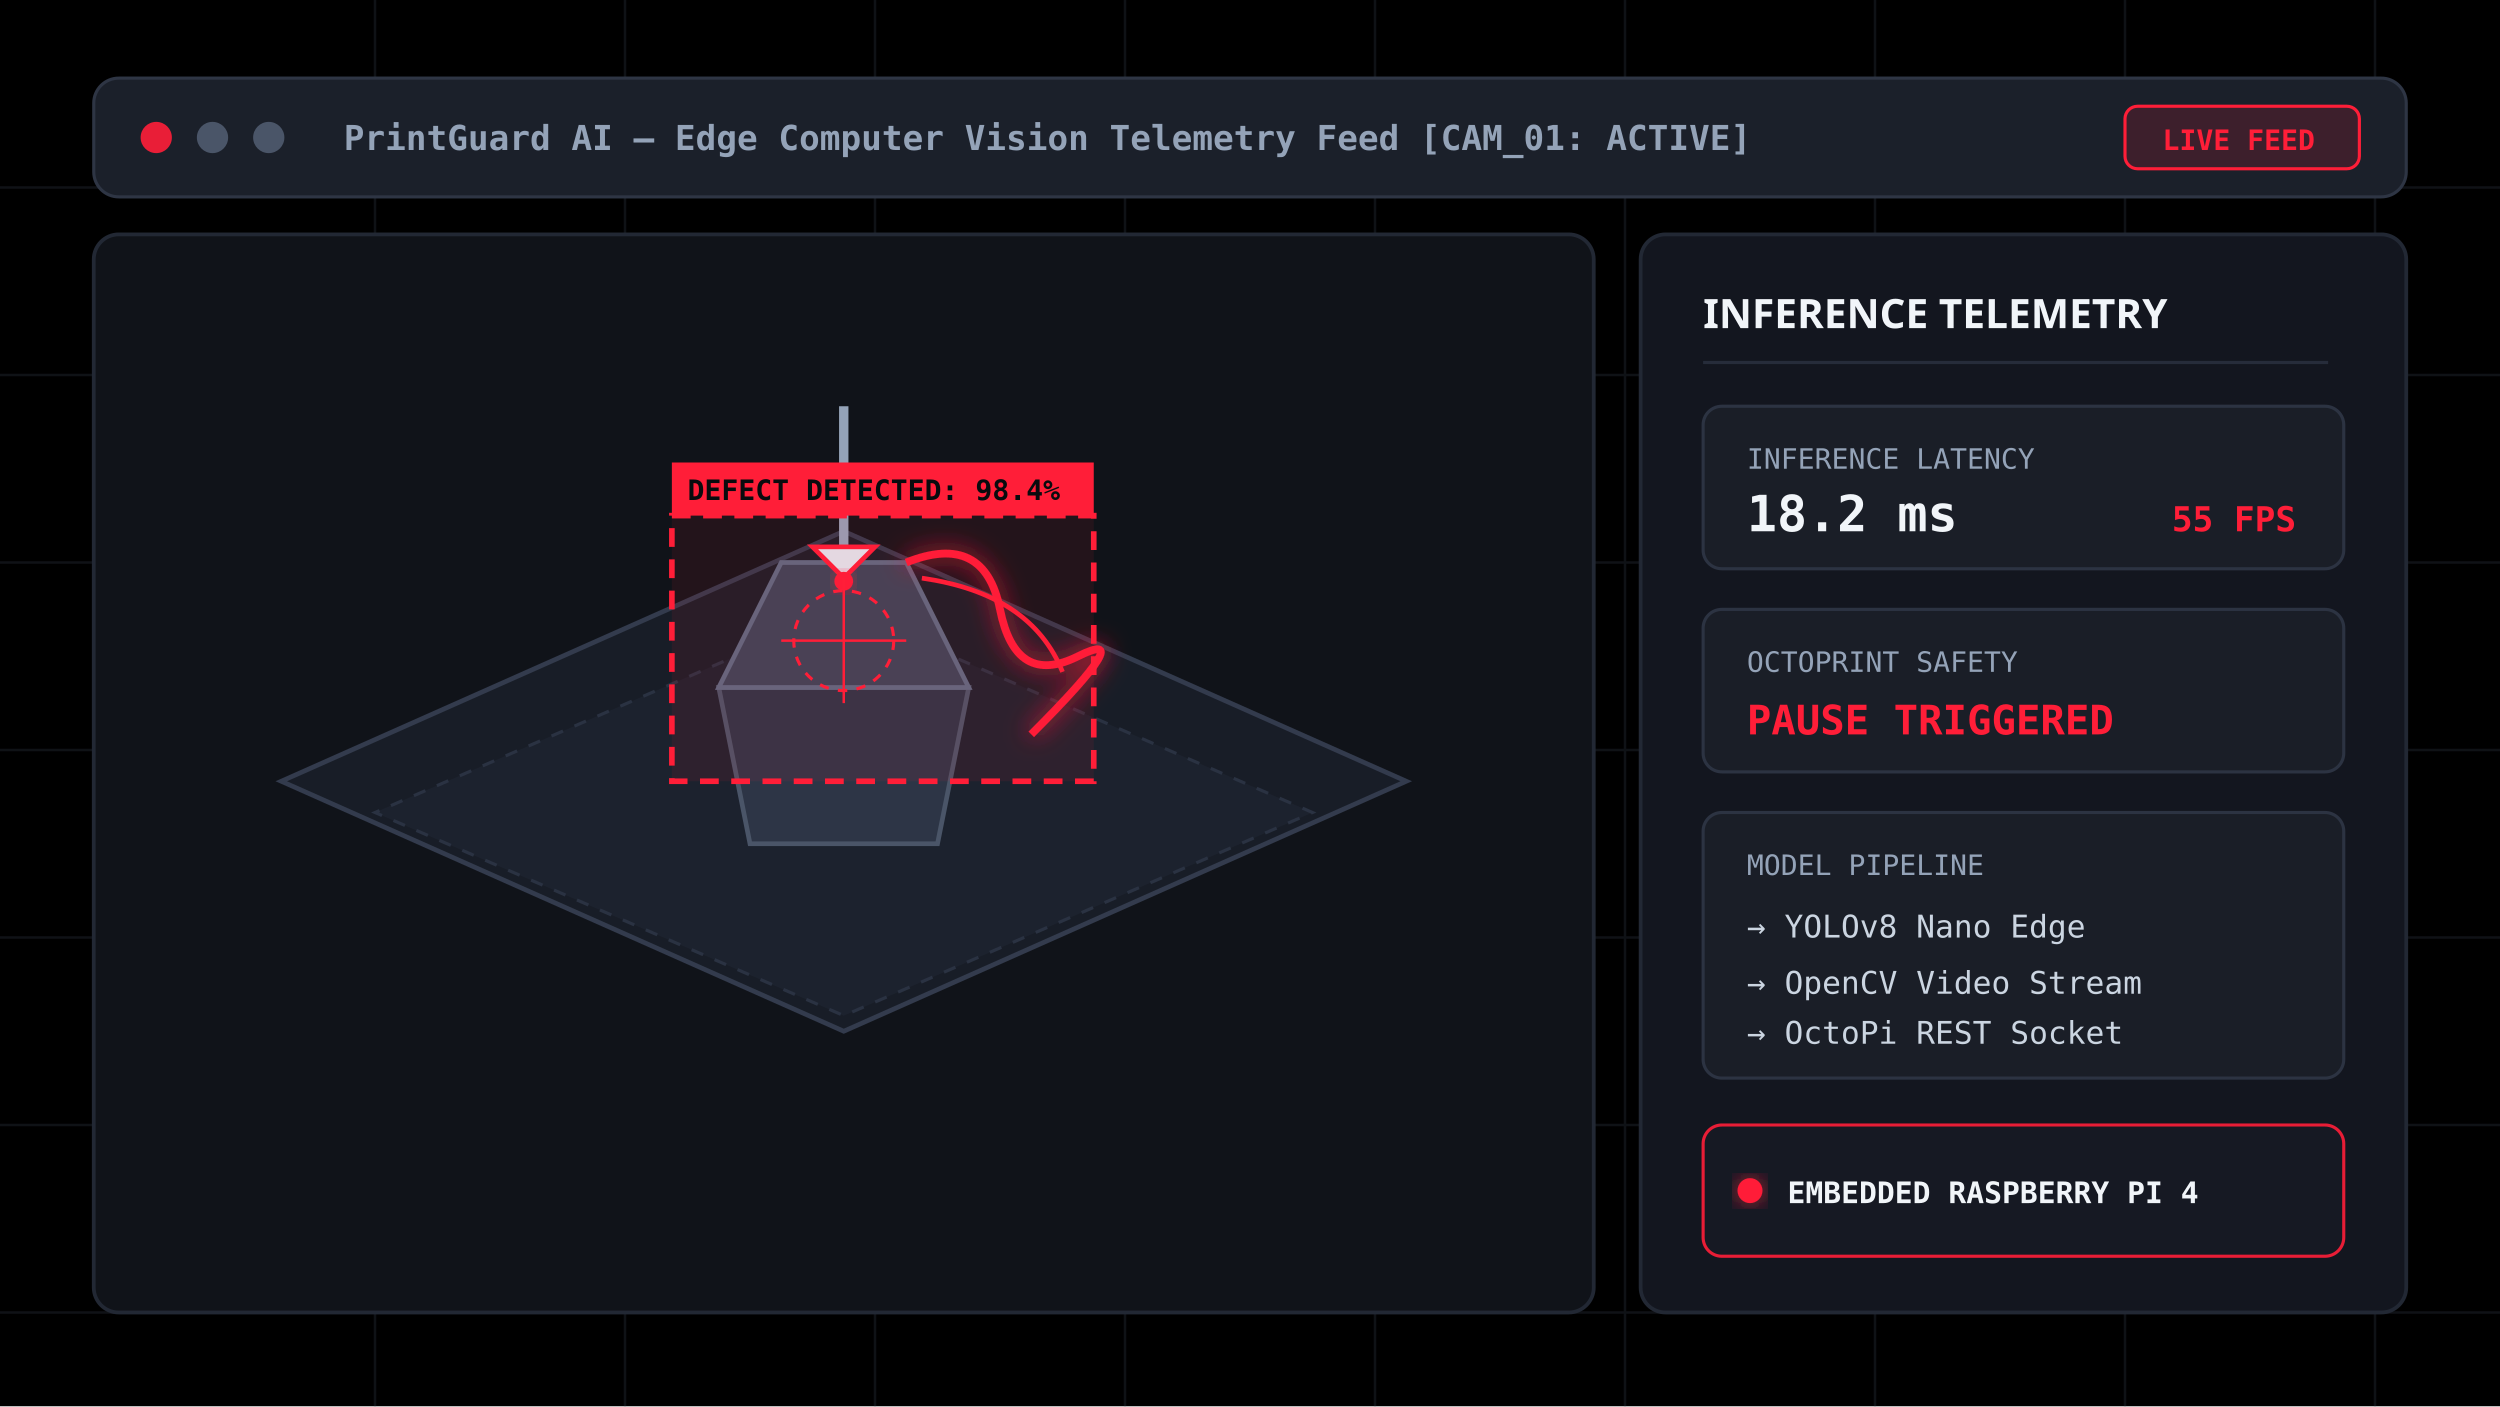
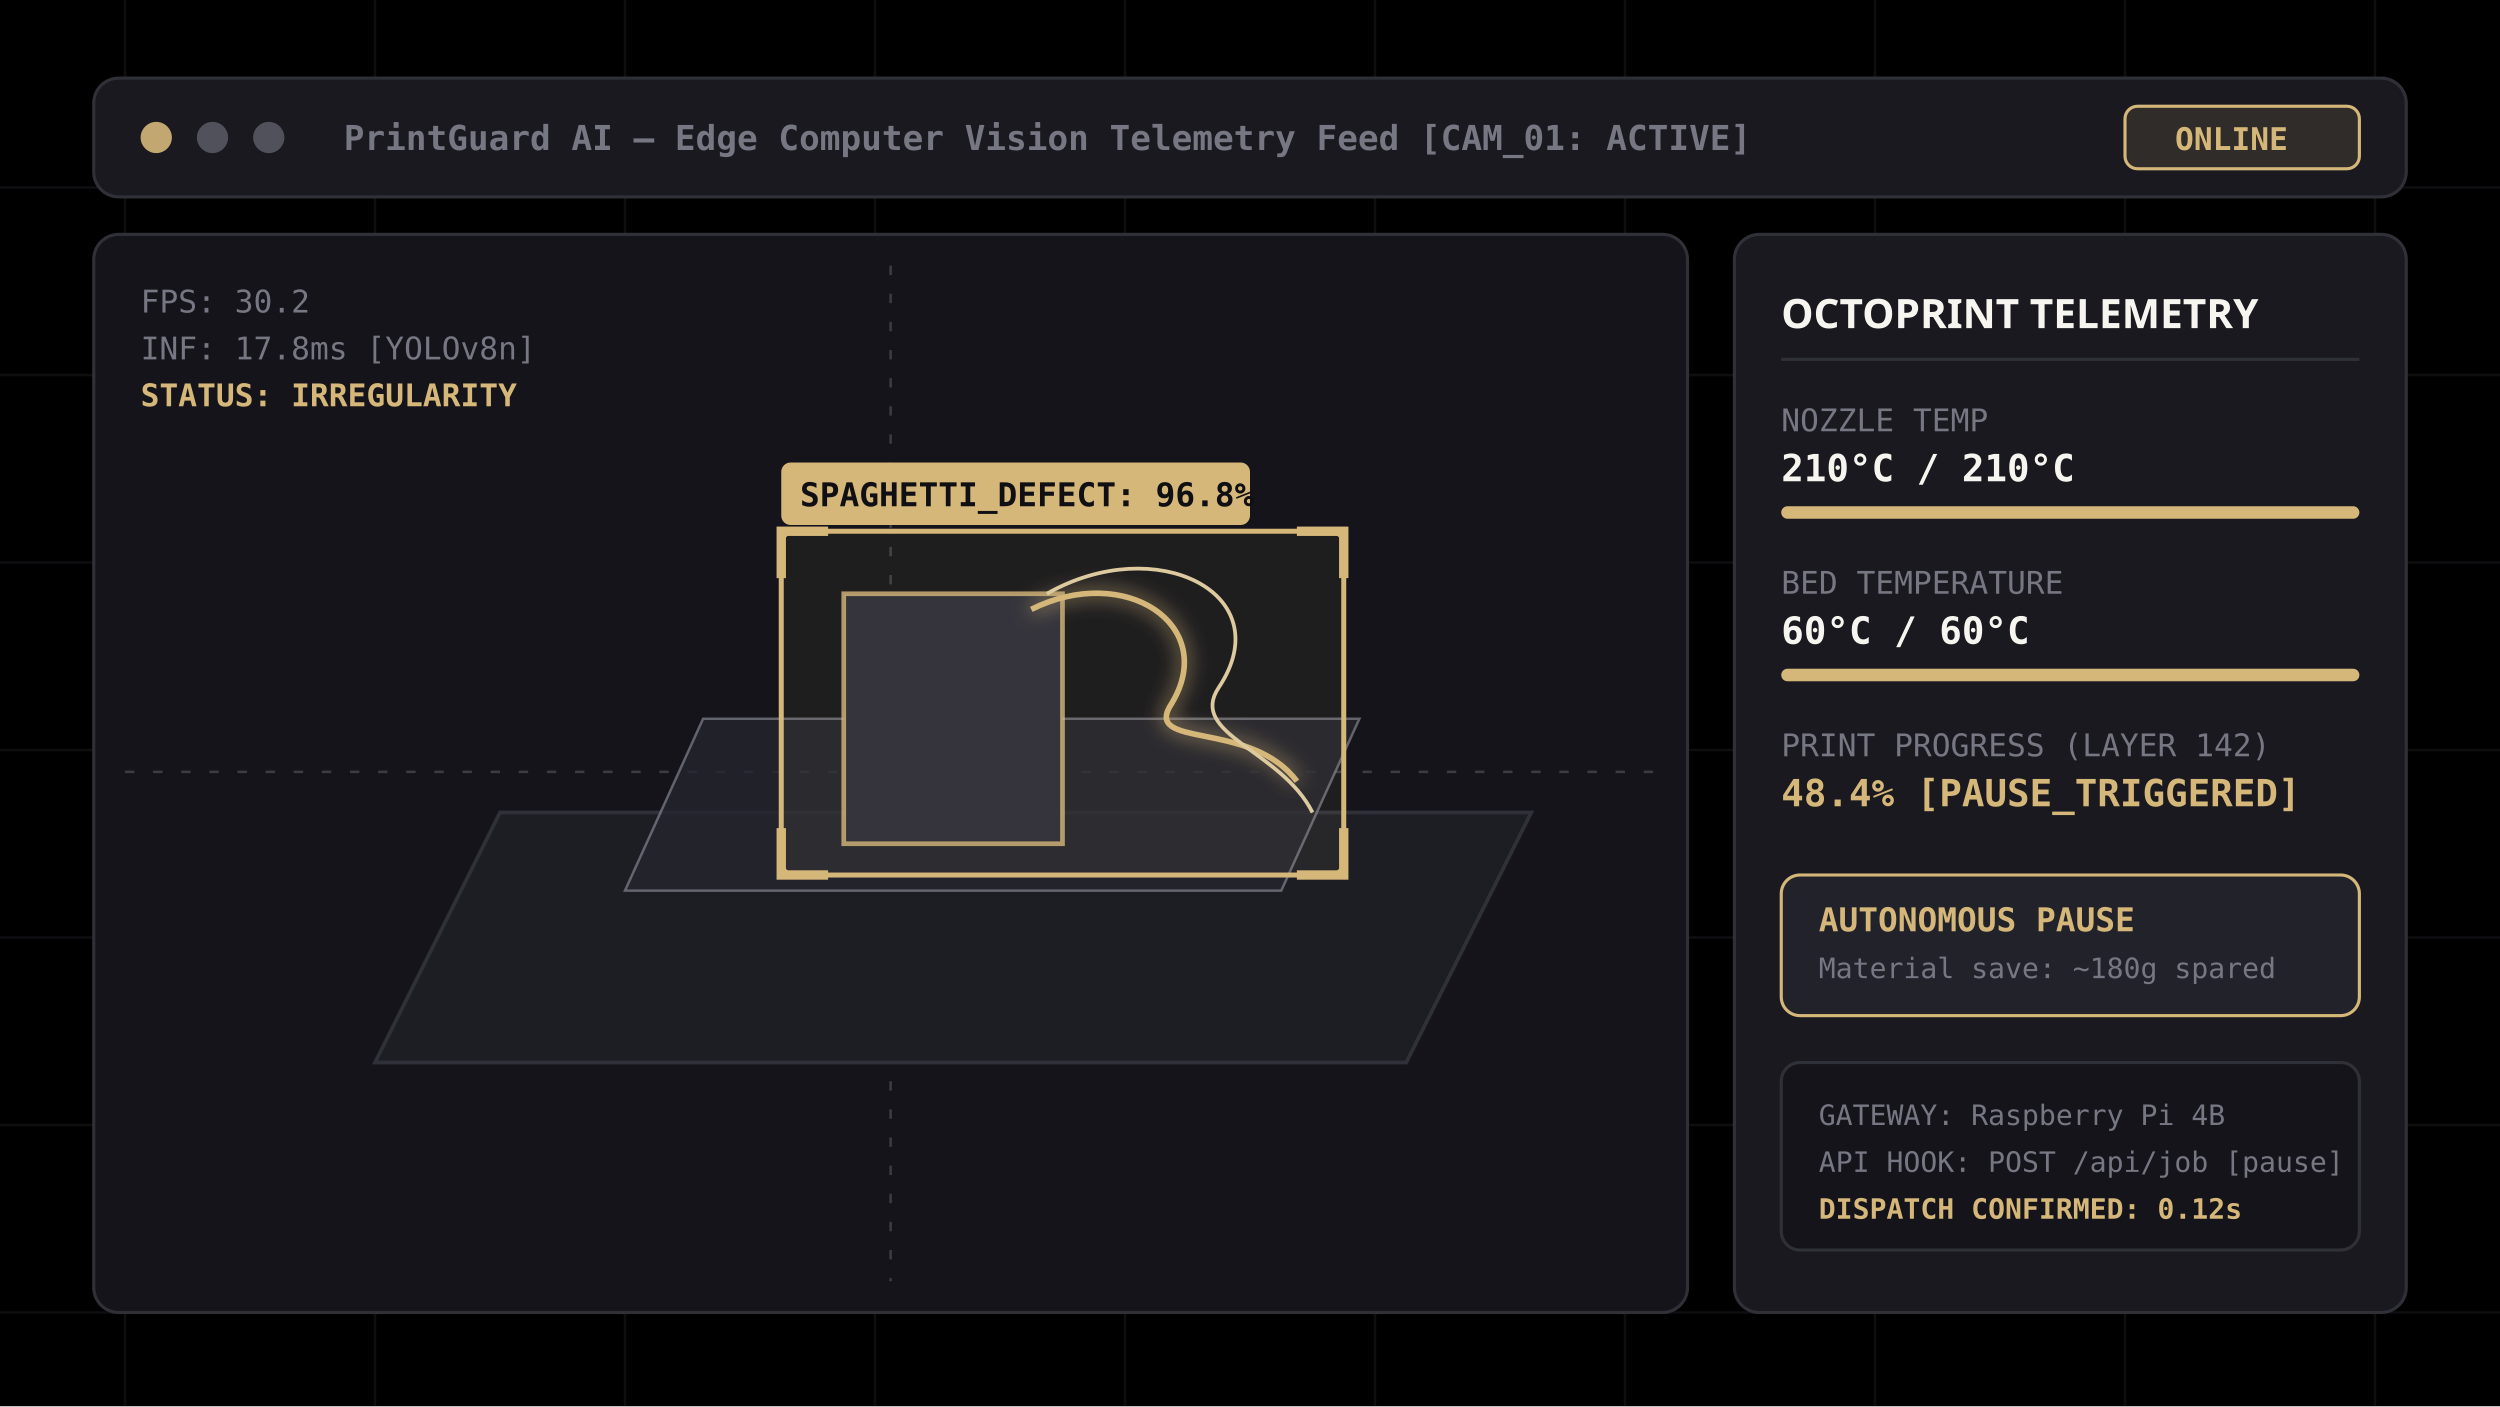
<svg xmlns="http://www.w3.org/2000/svg" viewBox="0 0 800 450" width="100%" height="100%">
  <defs>
-     <linearGradient id="bg-charcoal" x1="0%" y1="0%" x2="100%" y2="100%">
-       <stop offset="0%" stopColor="#0a0c10" />
-       <stop offset="100%" stopColor="#141820" />
+     <linearGradient id="bg-obsidian" x1="0%" y1="0%" x2="100%" y2="100%">
+       <stop offset="0%" stopColor="#101014" />
+       <stop offset="100%" stopColor="#19191F" />
    </linearGradient>
-     <linearGradient id="neon-glow" x1="0%" y1="0%" x2="100%" y2="0%">
-       <stop offset="0%" stopColor="#ff1e38" />
-       <stop offset="100%" stopColor="#ff4d64" />
+     <linearGradient id="gold-grad" x1="0%" y1="0%" x2="100%" y2="0%">
+       <stop offset="0%" stopColor="#D6B77A" />
+       <stop offset="100%" stopColor="#DECBA1" />
    </linearGradient>
-     <filter id="neon-blur" x="-20%" y="-20%" width="140%" height="140%">
-       <feGaussianBlur stdDeviation="4" result="blur" />
+     <filter id="gold-blur" x="-20%" y="-20%" width="140%" height="140%">
+       <feGaussianBlur stdDeviation="3" result="blur" />
      <feMerge>
        <feMergeNode in="blur" />
        <feMergeNode in="SourceGraphic" />
      </feMerge>
    </filter>
  </defs>
-   <rect width="800" height="450" fill="url(#bg-charcoal)" />
-   <g stroke="#262c38" stroke-width="0.8" opacity="0.4">
-     <line x1="40" y1="0" x2="40" height="450" />
+   <rect width="800" height="450" fill="url(#bg-obsidian)" />
+   <g stroke="#303038" stroke-width="0.8" opacity="0.3">
+     <line x1="40" y1="0" x2="40" y2="450" />
    <line x1="120" y1="0" x2="120" y2="450" />
    <line x1="200" y1="0" x2="200" y2="450" />
    <line x1="280" y1="0" x2="280" y2="450" />
    <line x1="360" y1="0" x2="360" y2="450" />
    <line x1="440" y1="0" x2="440" y2="450" />
    <line x1="520" y1="0" x2="520" y2="450" />
    <line x1="600" y1="0" x2="600" y2="450" />
    <line x1="680" y1="0" x2="680" y2="450" />
    <line x1="760" y1="0" x2="760" y2="450" />
    <line x1="0" y1="60" x2="800" y2="60" />
    <line x1="0" y1="120" x2="800" y2="120" />
    <line x1="0" y1="180" x2="800" y2="180" />
    <line x1="0" y1="240" x2="800" y2="240" />
    <line x1="0" y1="300" x2="800" y2="300" />
    <line x1="0" y1="360" x2="800" y2="360" />
    <line x1="0" y1="420" x2="800" y2="420" />
  </g>
-   <rect x="30" y="25" width="740" height="38" rx="8" fill="#1b202a" stroke="#2e3544" stroke-width="1" />
-   <circle cx="50" cy="44" r="5" fill="#ff1e38" opacity="0.9" />
-   <circle cx="68" cy="44" r="5" fill="#4a5568" />
-   <circle cx="86" cy="44" r="5" fill="#4a5568" />
-   <text x="110" y="48" fill="#94a3b8" font-family="'JetBrains Mono', monospace" font-size="11" font-weight="600">PrintGuard AI — Edge Computer Vision Telemetry Feed [CAM_01: ACTIVE]</text>
-   <rect x="680" y="34" width="75" height="20" rx="4" fill="rgba(255, 30, 56, 0.15)" stroke="#ff1e38" stroke-width="1" />
-   <text x="692" y="48" fill="#ff1e38" font-family="'JetBrains Mono', monospace" font-size="9" font-weight="700">LIVE FEED</text>
-   <rect x="30" y="75" width="480" height="345" rx="8" fill="#101319" stroke="#222834" stroke-width="1.2" />
-   <g transform="translate(70, 110)">
-     <polygon points="200,60 380,140 200,220 20,140" fill="#181d27" stroke="#333b4d" stroke-width="1.5" />
-     <polygon points="200,85 350,150 200,215 50,150" fill="#1c222e" stroke="#2a3242" stroke-dasharray="4,4" />
-     <path d="M170,160 L230,160 L240,110 L160,110 Z" fill="#2d3546" stroke="#4a5568" stroke-width="1.5" />
-     <path d="M160,110 L240,110 L220,70 L180,70 Z" fill="#3b4458" stroke="#5c6a82" stroke-width="1.5" />
-     <path d="M220,70 Q245,60 250,85 T275,100 T260,125" fill="none" stroke="#ff1e38" stroke-width="2.5" filter="url(#neon-blur)" />
-     <path d="M225,75 Q260,80 270,105" fill="none" stroke="#ff1e38" stroke-width="1.5" />
-     <line x1="200" y1="20" x2="200" y2="65" stroke="#94a3b8" stroke-width="3" />
-     <polygon points="190,65 210,65 200,75" fill="#e2e8f0" stroke="#ff1e38" stroke-width="1.5" />
-     <circle cx="200" cy="76" r="3" fill="#ff1e38" filter="url(#neon-blur)" />
-     <rect x="145" y="55" width="135" height="85" fill="rgba(255, 30, 56, 0.08)" stroke="#ff1e38" stroke-width="1.8" stroke-dasharray="6,4" />
-     <rect x="145" y="38" width="135" height="17" fill="#ff1e38" />
-     <text x="150" y="50" fill="#090b0e" font-family="'JetBrains Mono', monospace" font-size="9" font-weight="800">DEFECT DETECTED: 98.4%</text>
-     <circle cx="200" cy="95" r="16" fill="none" stroke="#ff1e38" stroke-width="1" stroke-dasharray="3,3" />
-     <line x1="180" y1="95" x2="220" y2="95" stroke="#ff1e38" stroke-width="0.8" />
-     <line x1="200" y1="75" x2="200" y2="115" stroke="#ff1e38" stroke-width="0.8" />
-   </g>
-   <rect x="525" y="75" width="245" height="345" rx="8" fill="#13161f" stroke="#222834" stroke-width="1.2" />
-   <text x="545" y="105" fill="#f1f5f9" font-family="'Outfit', sans-serif" font-size="13" font-weight="700">INFERENCE TELEMETRY</text>
-   <line x1="545" y1="116" x2="745" y2="116" stroke="#262c3a" stroke-width="1" />
-   <g transform="translate(545, 130)">
-     <rect width="205" height="52" rx="6" fill="#1a1e27" stroke="#2c3342" stroke-width="1" />
-     <text x="14" y="20" fill="#94a3b8" font-family="'JetBrains Mono', monospace" font-size="9">INFERENCE LATENCY</text>
-     <text x="14" y="40" fill="#f1f5f9" font-family="'JetBrains Mono', monospace" font-size="16" font-weight="700">18.2 ms</text>
-     <text x="150" y="40" fill="#ff1e38" font-family="'JetBrains Mono', monospace" font-size="11" font-weight="700">55 FPS</text>
-   </g>
-   <g transform="translate(545, 195)">
-     <rect width="205" height="52" rx="6" fill="#1a1e27" stroke="#2c3342" stroke-width="1" />
-     <text x="14" y="20" fill="#94a3b8" font-family="'JetBrains Mono', monospace" font-size="9">OCTOPRINT SAFETY</text>
-     <text x="14" y="40" fill="#ff1e38" font-family="'JetBrains Mono', monospace" font-size="13" font-weight="800">PAUSE TRIGGERED</text>
-   </g>
-   <g transform="translate(545, 260)">
-     <rect width="205" height="85" rx="6" fill="#1a1e27" stroke="#2c3342" stroke-width="1" />
-     <text x="14" y="20" fill="#94a3b8" font-family="'JetBrains Mono', monospace" font-size="9">MODEL PIPELINE</text>
-     <text x="14" y="40" fill="#cbd5e1" font-family="'JetBrains Mono', monospace" font-size="10">→ YOLOv8 Nano Edge</text>
-     <text x="14" y="58" fill="#cbd5e1" font-family="'JetBrains Mono', monospace" font-size="10">→ OpenCV Video Stream</text>
-     <text x="14" y="74" fill="#cbd5e1" font-family="'JetBrains Mono', monospace" font-size="10">→ OctoPi REST Socket</text>
-   </g>
-   <rect x="545" y="360" width="205" height="42" rx="6" fill="#161a23" stroke="#ff1e38" stroke-width="1" opacity="0.9" />
-   <circle cx="560" cy="381" r="4" fill="#ff1e38" filter="url(#neon-blur)" />
-   <text x="572" y="385" fill="#f1f5f9" font-family="'JetBrains Mono', monospace" font-size="9.5" font-weight="700">EMBEDDED RASPBERRY PI 4</text>
+   <rect x="30" y="25" width="740" height="38" rx="8" fill="#19191F" stroke="#303038" stroke-width="1" />
+   <circle cx="50" cy="44" r="5" fill="#D6B77A" opacity="0.9" />
+   <circle cx="68" cy="44" r="5" fill="#777783" opacity="0.6" />
+   <circle cx="86" cy="44" r="5" fill="#777783" opacity="0.6" />
+   <text x="110" y="48" fill="#777783" font-family="'JetBrains Mono', monospace" font-size="11" font-weight="600">PrintGuard AI — Edge Computer Vision Telemetry Feed [CAM_01: ACTIVE]</text>
+   <rect x="680" y="34" width="75" height="20" rx="4" fill="rgba(214, 183, 122, 0.12)" stroke="#D6B77A" stroke-width="1" />
+   <text x="696" y="48" fill="#D6B77A" font-family="'JetBrains Mono', monospace" font-size="10" font-weight="700">ONLINE</text>
+   <rect x="30" y="75" width="510" height="345" rx="8" fill="#14141A" stroke="#303038" stroke-width="1" />
+   <line x1="285" y1="85" x2="285" y2="410" stroke="#777783" stroke-width="0.8" stroke-dasharray="3,6" opacity="0.4" />
+   <line x1="40" y1="247" x2="530" y2="247" stroke="#777783" stroke-width="0.8" stroke-dasharray="3,6" opacity="0.4" />
+   <polygon points="120,340 450,340 490,260 160,260" fill="#1D1D24" stroke="#303038" stroke-width="1.2" />
+   <polygon points="200,285 410,285 435,230 225,230" fill="#24242E" stroke="#777783" stroke-width="0.8" opacity="0.8" />
+   <path d="M 270 270 L 270 190 L 340 190 L 340 270 Z" fill="#2C2C38" stroke="#D6B77A" stroke-width="1.5" stroke-opacity="0.8" />
+   <path d="M 330 195 C 360 180, 390 200, 375 225 C 365 240, 400 230, 415 250" fill="none" stroke="#D6B77A" stroke-width="1.8" filter="url(#gold-blur)" />
+   <path d="M 335 190 C 370 170, 410 190, 390 220 C 380 235, 410 240, 420 260" fill="none" stroke="#DECBA1" stroke-width="1.2" />
+   <rect x="250" y="170" width="180" height="110" rx="4" fill="rgba(214, 183, 122, 0.06)" stroke="#D6B77A" stroke-width="1.6" />
+   <path d="M 250 185 L 250 170 L 265 170" fill="none" stroke="#D6B77A" stroke-width="3" />
+   <path d="M 415 170 L 430 170 L 430 185" fill="none" stroke="#D6B77A" stroke-width="3" />
+   <path d="M 250 265 L 250 280 L 265 280" fill="none" stroke="#D6B77A" stroke-width="3" />
+   <path d="M 415 280 L 430 280 L 430 265" fill="none" stroke="#D6B77A" stroke-width="3" />
+   <rect x="250" y="148" width="150" height="20" rx="3" fill="#D6B77A" />
+   <text x="256" y="162" fill="#101014" font-family="'JetBrains Mono', monospace" font-size="10.5" font-weight="800">SPAGHETTI_DEFECT: 96.8%</text>
+   <text x="45" y="100" fill="#777783" font-family="'JetBrains Mono', monospace" font-size="10">FPS: 30.2</text>
+   <text x="45" y="115" fill="#777783" font-family="'JetBrains Mono', monospace" font-size="10">INF: 17.8ms [YOLOv8n]</text>
+   <text x="45" y="130" fill="#D6B77A" font-family="'JetBrains Mono', monospace" font-size="10" font-weight="700">STATUS: IRREGULARITY</text>
+   <rect x="555" y="75" width="215" height="345" rx="8" fill="#19191F" stroke="#303038" stroke-width="1" />
+   <text x="570" y="105" fill="#F7F5F0" font-family="'Outfit', sans-serif" font-size="13" font-weight="700">OCTOPRINT TELEMETRY</text>
+   <line x1="570" y1="115" x2="755" y2="115" stroke="#303038" stroke-width="1" />
+   <text x="570" y="138" fill="#777783" font-family="'JetBrains Mono', monospace" font-size="10">NOZZLE TEMP</text>
+   <text x="570" y="154" fill="#F7F5F0" font-family="'JetBrains Mono', monospace" font-size="12" font-weight="600">210°C / 210°C</text>
+   <rect x="570" y="162" width="185" height="4" rx="2" fill="#24242E" />
+   <rect x="570" y="162" width="185" height="4" rx="2" fill="#D6B77A" />
+   <text x="570" y="190" fill="#777783" font-family="'JetBrains Mono', monospace" font-size="10">BED TEMPERATURE</text>
+   <text x="570" y="206" fill="#F7F5F0" font-family="'JetBrains Mono', monospace" font-size="12" font-weight="600">60°C / 60°C</text>
+   <rect x="570" y="214" width="185" height="4" rx="2" fill="#24242E" />
+   <rect x="570" y="214" width="185" height="4" rx="2" fill="#D6B77A" />
+   <text x="570" y="242" fill="#777783" font-family="'JetBrains Mono', monospace" font-size="10">PRINT PROGRESS (LAYER 142)</text>
+   <text x="570" y="258" fill="#D6B77A" font-family="'JetBrains Mono', monospace" font-size="12" font-weight="700">48.4% [PAUSE_TRIGGERED]</text>
+   <rect x="570" y="280" width="185" height="45" rx="6" fill="#22222A" stroke="#D6B77A" stroke-width="1" />
+   <text x="582" y="298" fill="#D6B77A" font-family="'JetBrains Mono', monospace" font-size="10.5" font-weight="700">AUTONOMOUS PAUSE</text>
+   <text x="582" y="313" fill="#777783" font-family="'JetBrains Mono', monospace" font-size="9">Material save: ~180g spared</text>
+   <rect x="570" y="340" width="185" height="60" rx="6" fill="#14141A" stroke="#303038" stroke-width="1" />
+   <text x="582" y="360" fill="#777783" font-family="'JetBrains Mono', monospace" font-size="9">GATEWAY: Raspberry Pi 4B</text>
+   <text x="582" y="375" fill="#777783" font-family="'JetBrains Mono', monospace" font-size="9">API HOOK: POST /api/job [pause]</text>
+   <text x="582" y="390" fill="#D6B77A" font-family="'JetBrains Mono', monospace" font-size="9" font-weight="600">DISPATCH CONFIRMED: 0.12s</text>
</svg>
